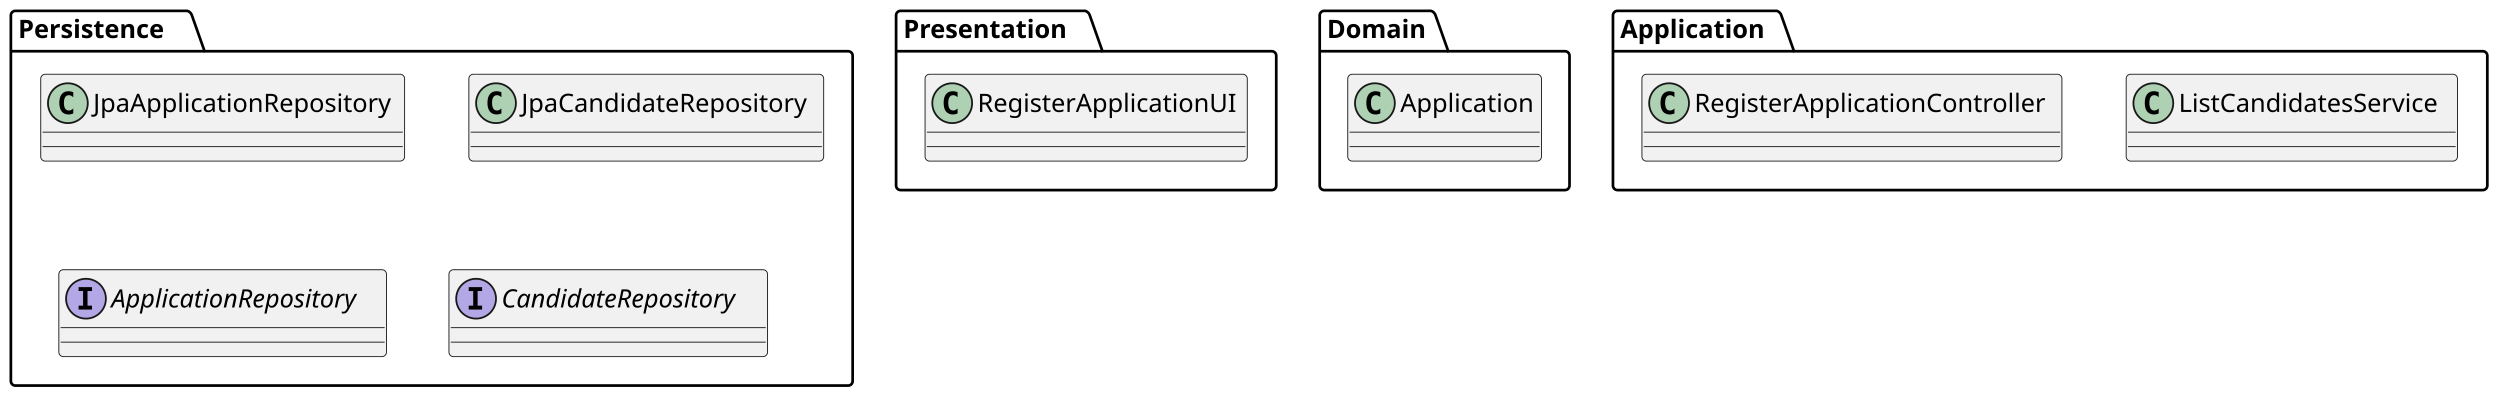
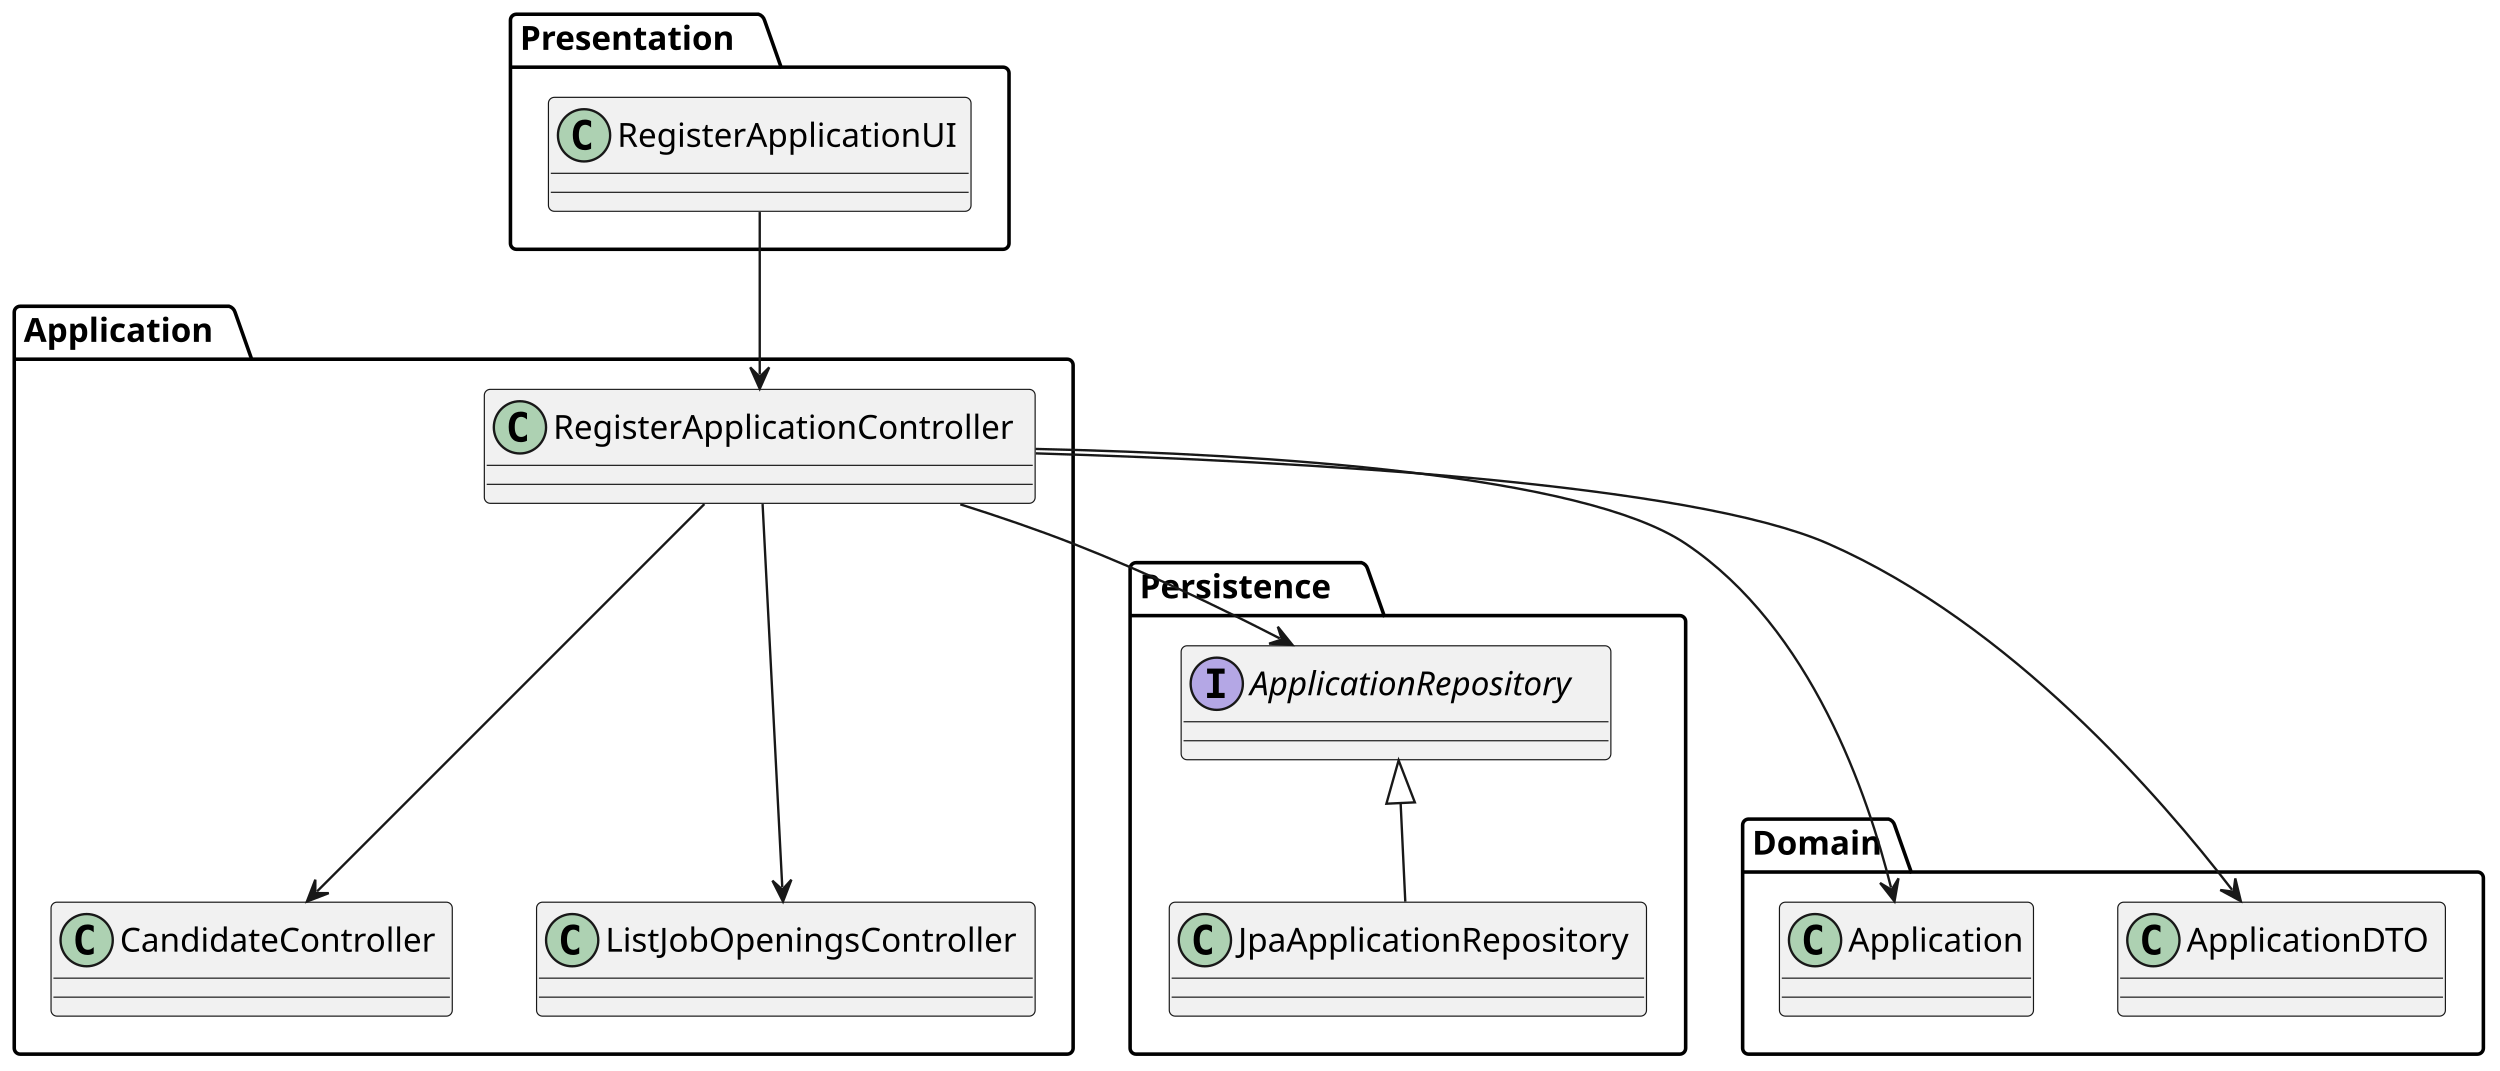
- <svg xmlns="http://www.w3.org/2000/svg" contentStyleType="text/css" height="220px" preserveAspectRatio="none" style="width:1381px;height:220px;background:#FFFFFF;" version="1.1" viewBox="0 0 1381 220" width="1381px" zoomAndPan="magnify">
+ <svg xmlns="http://www.w3.org/2000/svg" contentStyleType="text/css" height="451px" preserveAspectRatio="none" style="width:1053px;height:451px;background:#FFFFFF;" version="1.1" viewBox="0 0 1053 451" width="1053px" zoomAndPan="magnify">
  <defs />
  <g>
    <g id="cluster_Presentation">
-       <path d="M497.5,6 L599.5,6 A3.75,3.75 0 0 1 602,8.5 L609,28.297 L702.5,28.297 A2.5,2.5 0 0 1 705,30.797 L705,102.5 A2.5,2.5 0 0 1 702.5,105 L497.5,105 A2.5,2.5 0 0 1 495,102.5 L495,8.5 A2.5,2.5 0 0 1 497.5,6 " fill="none" style="stroke:#000000;stroke-width:1.5;" />
-       <line style="stroke:#000000;stroke-width:1.5;" x1="495" x2="609" y1="28.297" y2="28.297" />
-       <text fill="#000000" font-family="sans-serif" font-size="14" font-weight="bold" lengthAdjust="spacing" textLength="101" x="499" y="20.995">Presentation</text>
+       <path d="M217.5,6 L319.5,6 A3.75,3.75 0 0 1 322,8.5 L329,28.297 L422.5,28.297 A2.5,2.5 0 0 1 425,30.797 L425,102.5 A2.5,2.5 0 0 1 422.5,105 L217.5,105 A2.5,2.5 0 0 1 215,102.5 L215,8.5 A2.5,2.5 0 0 1 217.5,6 " fill="none" style="stroke:#000000;stroke-width:1.5;" />
+       <line style="stroke:#000000;stroke-width:1.5;" x1="215" x2="329" y1="28.297" y2="28.297" />
+       <text fill="#000000" font-family="sans-serif" font-size="14" font-weight="bold" lengthAdjust="spacing" textLength="101" x="219" y="20.995">Presentation</text>
    </g>
    <g id="cluster_Domain">
-       <path d="M731.5,6 L790.5,6 A3.75,3.75 0 0 1 793,8.5 L800,28.297 L864.5,28.297 A2.5,2.5 0 0 1 867,30.797 L867,102.5 A2.5,2.5 0 0 1 864.5,105 L731.5,105 A2.5,2.5 0 0 1 729,102.5 L729,8.5 A2.5,2.5 0 0 1 731.5,6 " fill="none" style="stroke:#000000;stroke-width:1.5;" />
-       <line style="stroke:#000000;stroke-width:1.5;" x1="729" x2="800" y1="28.297" y2="28.297" />
-       <text fill="#000000" font-family="sans-serif" font-size="14" font-weight="bold" lengthAdjust="spacing" textLength="58" x="733" y="20.995">Domain</text>
+       <path d="M736.5,345 L795.5,345 A3.75,3.75 0 0 1 798,347.5 L805,367.297 L1043.5,367.297 A2.5,2.5 0 0 1 1046,369.797 L1046,441.5 A2.5,2.5 0 0 1 1043.5,444 L736.5,444 A2.5,2.5 0 0 1 734,441.5 L734,347.5 A2.5,2.5 0 0 1 736.5,345 " fill="none" style="stroke:#000000;stroke-width:1.5;" />
+       <line style="stroke:#000000;stroke-width:1.5;" x1="734" x2="805" y1="367.297" y2="367.297" />
+       <text fill="#000000" font-family="sans-serif" font-size="14" font-weight="bold" lengthAdjust="spacing" textLength="58" x="738" y="359.995">Domain</text>
    </g>
    <g id="cluster_Persistence">
-       <path d="M8.5,6 L103.5,6 A3.75,3.75 0 0 1 106,8.5 L113,28.297 L468.5,28.297 A2.5,2.5 0 0 1 471,30.797 L471,210.5 A2.5,2.5 0 0 1 468.5,213 L8.5,213 A2.5,2.5 0 0 1 6,210.5 L6,8.5 A2.5,2.5 0 0 1 8.5,6 " fill="none" style="stroke:#000000;stroke-width:1.5;" />
-       <line style="stroke:#000000;stroke-width:1.5;" x1="6" x2="113" y1="28.297" y2="28.297" />
-       <text fill="#000000" font-family="sans-serif" font-size="14" font-weight="bold" lengthAdjust="spacing" textLength="94" x="10" y="20.995">Persistence</text>
+       <path d="M478.5,237 L573.5,237 A3.75,3.75 0 0 1 576,239.5 L583,259.297 L707.5,259.297 A2.5,2.5 0 0 1 710,261.797 L710,441.5 A2.5,2.5 0 0 1 707.5,444 L478.5,444 A2.5,2.5 0 0 1 476,441.5 L476,239.5 A2.5,2.5 0 0 1 478.5,237 " fill="none" style="stroke:#000000;stroke-width:1.5;" />
+       <line style="stroke:#000000;stroke-width:1.5;" x1="476" x2="583" y1="259.297" y2="259.297" />
+       <text fill="#000000" font-family="sans-serif" font-size="14" font-weight="bold" lengthAdjust="spacing" textLength="94" x="480" y="251.995">Persistence</text>
    </g>
    <g id="cluster_Application">
-       <path d="M893.5,6 L981.5,6 A3.75,3.75 0 0 1 984,8.5 L991,28.297 L1371.5,28.297 A2.5,2.5 0 0 1 1374,30.797 L1374,102.5 A2.5,2.5 0 0 1 1371.5,105 L893.5,105 A2.5,2.5 0 0 1 891,102.5 L891,8.5 A2.5,2.5 0 0 1 893.5,6 " fill="none" style="stroke:#000000;stroke-width:1.5;" />
-       <line style="stroke:#000000;stroke-width:1.5;" x1="891" x2="991" y1="28.297" y2="28.297" />
-       <text fill="#000000" font-family="sans-serif" font-size="14" font-weight="bold" lengthAdjust="spacing" textLength="87" x="895" y="20.995">Application</text>
+       <path d="M8.5,129 L96.5,129 A3.75,3.75 0 0 1 99,131.5 L106,151.297 L449.5,151.297 A2.5,2.5 0 0 1 452,153.797 L452,441.5 A2.5,2.5 0 0 1 449.5,444 L8.5,444 A2.5,2.5 0 0 1 6,441.5 L6,131.5 A2.5,2.5 0 0 1 8.5,129 " fill="none" style="stroke:#000000;stroke-width:1.5;" />
+       <line style="stroke:#000000;stroke-width:1.5;" x1="6" x2="106" y1="151.297" y2="151.297" />
+       <text fill="#000000" font-family="sans-serif" font-size="14" font-weight="bold" lengthAdjust="spacing" textLength="87" x="10" y="143.995">Application</text>
    </g>
    <g id="elem_RegisterApplicationUI">
-       <rect codeLine="2" fill="#F1F1F1" height="48" id="RegisterApplicationUI" rx="2.5" ry="2.5" style="stroke:#181818;stroke-width:0.5;" width="178" x="511" y="41" />
-       <ellipse cx="526" cy="57" fill="#ADD1B2" rx="11" ry="11" style="stroke:#181818;stroke-width:1.0;" />
-       <path d="M528.969,62.641 Q528.391,62.938 527.75,63.078 Q527.109,63.234 526.406,63.234 Q523.906,63.234 522.578,61.594 Q521.266,59.938 521.266,56.812 Q521.266,53.688 522.578,52.031 Q523.906,50.375 526.406,50.375 Q527.109,50.375 527.75,50.531 Q528.406,50.688 528.969,50.984 L528.969,53.703 Q528.344,53.125 527.75,52.859 Q527.156,52.578 526.531,52.578 Q525.188,52.578 524.5,53.656 Q523.812,54.719 523.812,56.812 Q523.812,58.906 524.5,59.984 Q525.188,61.047 526.531,61.047 Q527.156,61.047 527.75,60.781 Q528.344,60.5 528.969,59.922 L528.969,62.641 Z " fill="#000000" />
-       <text fill="#000000" font-family="sans-serif" font-size="14" lengthAdjust="spacing" textLength="146" x="540" y="61.847">RegisterApplicationUI</text>
-       <line style="stroke:#181818;stroke-width:0.5;" x1="512" x2="688" y1="73" y2="73" />
-       <line style="stroke:#181818;stroke-width:0.5;" x1="512" x2="688" y1="81" y2="81" />
+       <rect codeLine="2" fill="#F1F1F1" height="48" id="RegisterApplicationUI" rx="2.5" ry="2.5" style="stroke:#181818;stroke-width:0.5;" width="178" x="231" y="41" />
+       <ellipse cx="246" cy="57" fill="#ADD1B2" rx="11" ry="11" style="stroke:#181818;stroke-width:1.0;" />
+       <path d="M248.969,62.641 Q248.391,62.938 247.75,63.078 Q247.109,63.234 246.406,63.234 Q243.906,63.234 242.578,61.594 Q241.266,59.938 241.266,56.812 Q241.266,53.688 242.578,52.031 Q243.906,50.375 246.406,50.375 Q247.109,50.375 247.75,50.531 Q248.406,50.688 248.969,50.984 L248.969,53.703 Q248.344,53.125 247.75,52.859 Q247.156,52.578 246.531,52.578 Q245.188,52.578 244.5,53.656 Q243.812,54.719 243.812,56.812 Q243.812,58.906 244.5,59.984 Q245.188,61.047 246.531,61.047 Q247.156,61.047 247.75,60.781 Q248.344,60.5 248.969,59.922 L248.969,62.641 Z " fill="#000000" />
+       <text fill="#000000" font-family="sans-serif" font-size="14" lengthAdjust="spacing" textLength="146" x="260" y="61.847">RegisterApplicationUI</text>
+       <line style="stroke:#181818;stroke-width:0.5;" x1="232" x2="408" y1="73" y2="73" />
+       <line style="stroke:#181818;stroke-width:0.5;" x1="232" x2="408" y1="81" y2="81" />
    </g>
    <g id="elem_Application">
-       <rect codeLine="6" fill="#F1F1F1" height="48" id="Application" rx="2.5" ry="2.5" style="stroke:#181818;stroke-width:0.5;" width="107" x="744.5" y="41" />
-       <ellipse cx="759.5" cy="57" fill="#ADD1B2" rx="11" ry="11" style="stroke:#181818;stroke-width:1.0;" />
-       <path d="M762.469,62.641 Q761.891,62.938 761.25,63.078 Q760.609,63.234 759.906,63.234 Q757.406,63.234 756.078,61.594 Q754.766,59.938 754.766,56.812 Q754.766,53.688 756.078,52.031 Q757.406,50.375 759.906,50.375 Q760.609,50.375 761.25,50.531 Q761.906,50.688 762.469,50.984 L762.469,53.703 Q761.844,53.125 761.25,52.859 Q760.656,52.578 760.031,52.578 Q758.688,52.578 758,53.656 Q757.312,54.719 757.312,56.812 Q757.312,58.906 758,59.984 Q758.688,61.047 760.031,61.047 Q760.656,61.047 761.25,60.781 Q761.844,60.5 762.469,59.922 L762.469,62.641 Z " fill="#000000" />
-       <text fill="#000000" font-family="sans-serif" font-size="14" lengthAdjust="spacing" textLength="75" x="773.5" y="61.847">Application</text>
-       <line style="stroke:#181818;stroke-width:0.5;" x1="745.5" x2="850.5" y1="73" y2="73" />
-       <line style="stroke:#181818;stroke-width:0.5;" x1="745.5" x2="850.5" y1="81" y2="81" />
+       <rect codeLine="6" fill="#F1F1F1" height="48" id="Application" rx="2.5" ry="2.5" style="stroke:#181818;stroke-width:0.5;" width="107" x="749.5" y="380" />
+       <ellipse cx="764.5" cy="396" fill="#ADD1B2" rx="11" ry="11" style="stroke:#181818;stroke-width:1.0;" />
+       <path d="M767.469,401.641 Q766.891,401.938 766.25,402.078 Q765.609,402.234 764.906,402.234 Q762.406,402.234 761.078,400.594 Q759.766,398.938 759.766,395.812 Q759.766,392.688 761.078,391.031 Q762.406,389.375 764.906,389.375 Q765.609,389.375 766.25,389.531 Q766.906,389.688 767.469,389.984 L767.469,392.703 Q766.844,392.125 766.25,391.859 Q765.656,391.578 765.031,391.578 Q763.688,391.578 763,392.656 Q762.312,393.719 762.312,395.812 Q762.312,397.906 763,398.984 Q763.688,400.047 765.031,400.047 Q765.656,400.047 766.25,399.781 Q766.844,399.5 767.469,398.922 L767.469,401.641 Z " fill="#000000" />
+       <text fill="#000000" font-family="sans-serif" font-size="14" lengthAdjust="spacing" textLength="75" x="778.5" y="400.847">Application</text>
+       <line style="stroke:#181818;stroke-width:0.5;" x1="750.5" x2="855.5" y1="412" y2="412" />
+       <line style="stroke:#181818;stroke-width:0.5;" x1="750.5" x2="855.5" y1="420" y2="420" />
+     </g>
+     <g id="elem_ApplicationDTO">
+       <rect fill="#F1F1F1" height="48" id="ApplicationDTO" rx="2.5" ry="2.5" style="stroke:#181818;stroke-width:0.5;" width="138" x="892" y="380" />
+       <ellipse cx="907" cy="396" fill="#ADD1B2" rx="11" ry="11" style="stroke:#181818;stroke-width:1.0;" />
+       <path d="M909.969,401.641 Q909.391,401.938 908.75,402.078 Q908.109,402.234 907.406,402.234 Q904.906,402.234 903.578,400.594 Q902.266,398.938 902.266,395.812 Q902.266,392.688 903.578,391.031 Q904.906,389.375 907.406,389.375 Q908.109,389.375 908.75,389.531 Q909.406,389.688 909.969,389.984 L909.969,392.703 Q909.344,392.125 908.75,391.859 Q908.156,391.578 907.531,391.578 Q906.188,391.578 905.5,392.656 Q904.812,393.719 904.812,395.812 Q904.812,397.906 905.5,398.984 Q906.188,400.047 907.531,400.047 Q908.156,400.047 908.75,399.781 Q909.344,399.5 909.969,398.922 L909.969,401.641 Z " fill="#000000" />
+       <text fill="#000000" font-family="sans-serif" font-size="14" lengthAdjust="spacing" textLength="106" x="921" y="400.847">ApplicationDTO</text>
+       <line style="stroke:#181818;stroke-width:0.5;" x1="893" x2="1029" y1="412" y2="412" />
+       <line style="stroke:#181818;stroke-width:0.5;" x1="893" x2="1029" y1="420" y2="420" />
    </g>
    <g id="elem_JpaApplicationRepository">
-       <rect codeLine="10" fill="#F1F1F1" height="48" id="JpaApplicationRepository" rx="2.5" ry="2.5" style="stroke:#181818;stroke-width:0.5;" width="201" x="22.5" y="41" />
-       <ellipse cx="37.5" cy="57" fill="#ADD1B2" rx="11" ry="11" style="stroke:#181818;stroke-width:1.0;" />
-       <path d="M40.469,62.641 Q39.891,62.938 39.25,63.078 Q38.609,63.234 37.906,63.234 Q35.406,63.234 34.078,61.594 Q32.766,59.938 32.766,56.812 Q32.766,53.688 34.078,52.031 Q35.406,50.375 37.906,50.375 Q38.609,50.375 39.25,50.531 Q39.906,50.688 40.469,50.984 L40.469,53.703 Q39.844,53.125 39.25,52.859 Q38.656,52.578 38.031,52.578 Q36.688,52.578 36,53.656 Q35.312,54.719 35.312,56.812 Q35.312,58.906 36,59.984 Q36.688,61.047 38.031,61.047 Q38.656,61.047 39.25,60.781 Q39.844,60.5 40.469,59.922 L40.469,62.641 Z " fill="#000000" />
-       <text fill="#000000" font-family="sans-serif" font-size="14" lengthAdjust="spacing" textLength="169" x="51.5" y="61.847">JpaApplicationRepository</text>
-       <line style="stroke:#181818;stroke-width:0.5;" x1="23.5" x2="222.5" y1="73" y2="73" />
-       <line style="stroke:#181818;stroke-width:0.5;" x1="23.5" x2="222.5" y1="81" y2="81" />
-     </g>
-     <g id="elem_JpaCandidateRepository">
-       <rect codeLine="11" fill="#F1F1F1" height="48" id="JpaCandidateRepository" rx="2.5" ry="2.5" style="stroke:#181818;stroke-width:0.5;" width="196" x="259" y="41" />
-       <ellipse cx="274" cy="57" fill="#ADD1B2" rx="11" ry="11" style="stroke:#181818;stroke-width:1.0;" />
-       <path d="M276.969,62.641 Q276.391,62.938 275.75,63.078 Q275.109,63.234 274.406,63.234 Q271.906,63.234 270.578,61.594 Q269.266,59.938 269.266,56.812 Q269.266,53.688 270.578,52.031 Q271.906,50.375 274.406,50.375 Q275.109,50.375 275.75,50.531 Q276.406,50.688 276.969,50.984 L276.969,53.703 Q276.344,53.125 275.75,52.859 Q275.156,52.578 274.531,52.578 Q273.188,52.578 272.5,53.656 Q271.812,54.719 271.812,56.812 Q271.812,58.906 272.5,59.984 Q273.188,61.047 274.531,61.047 Q275.156,61.047 275.75,60.781 Q276.344,60.5 276.969,59.922 L276.969,62.641 Z " fill="#000000" />
-       <text fill="#000000" font-family="sans-serif" font-size="14" lengthAdjust="spacing" textLength="164" x="288" y="61.847">JpaCandidateRepository</text>
-       <line style="stroke:#181818;stroke-width:0.5;" x1="260" x2="454" y1="73" y2="73" />
-       <line style="stroke:#181818;stroke-width:0.5;" x1="260" x2="454" y1="81" y2="81" />
+       <rect codeLine="10" fill="#F1F1F1" height="48" id="JpaApplicationRepository" rx="2.5" ry="2.5" style="stroke:#181818;stroke-width:0.5;" width="201" x="492.5" y="380" />
+       <ellipse cx="507.5" cy="396" fill="#ADD1B2" rx="11" ry="11" style="stroke:#181818;stroke-width:1.0;" />
+       <path d="M510.469,401.641 Q509.891,401.938 509.25,402.078 Q508.609,402.234 507.906,402.234 Q505.406,402.234 504.078,400.594 Q502.766,398.938 502.766,395.812 Q502.766,392.688 504.078,391.031 Q505.406,389.375 507.906,389.375 Q508.609,389.375 509.25,389.531 Q509.906,389.688 510.469,389.984 L510.469,392.703 Q509.844,392.125 509.25,391.859 Q508.656,391.578 508.031,391.578 Q506.688,391.578 506,392.656 Q505.312,393.719 505.312,395.812 Q505.312,397.906 506,398.984 Q506.688,400.047 508.031,400.047 Q508.656,400.047 509.25,399.781 Q509.844,399.5 510.469,398.922 L510.469,401.641 Z " fill="#000000" />
+       <text fill="#000000" font-family="sans-serif" font-size="14" lengthAdjust="spacing" textLength="169" x="521.5" y="400.847">JpaApplicationRepository</text>
+       <line style="stroke:#181818;stroke-width:0.5;" x1="493.5" x2="692.5" y1="412" y2="412" />
+       <line style="stroke:#181818;stroke-width:0.5;" x1="493.5" x2="692.5" y1="420" y2="420" />
    </g>
    <g id="elem_ApplicationRepository">
-       <rect codeLine="12" fill="#F1F1F1" height="48" id="ApplicationRepository" rx="2.5" ry="2.5" style="stroke:#181818;stroke-width:0.5;" width="181" x="32.5" y="149" />
-       <ellipse cx="47.5" cy="165" fill="#B4A7E5" rx="11" ry="11" style="stroke:#181818;stroke-width:1.0;" />
-       <path d="M43.422,160.766 L43.422,158.609 L50.812,158.609 L50.812,160.766 L48.344,160.766 L48.344,168.844 L50.812,168.844 L50.812,171 L43.422,171 L43.422,168.844 L45.891,168.844 L45.891,160.766 L43.422,160.766 Z " fill="#000000" />
-       <text fill="#000000" font-family="sans-serif" font-size="14" font-style="italic" lengthAdjust="spacing" textLength="149" x="61.5" y="169.847">ApplicationRepository</text>
-       <line style="stroke:#181818;stroke-width:0.5;" x1="33.5" x2="212.5" y1="181" y2="181" />
-       <line style="stroke:#181818;stroke-width:0.5;" x1="33.5" x2="212.5" y1="189" y2="189" />
-     </g>
-     <g id="elem_CandidateRepository">
-       <rect codeLine="13" fill="#F1F1F1" height="48" id="CandidateRepository" rx="2.5" ry="2.5" style="stroke:#181818;stroke-width:0.5;" width="176" x="248" y="149" />
-       <ellipse cx="263" cy="165" fill="#B4A7E5" rx="11" ry="11" style="stroke:#181818;stroke-width:1.0;" />
-       <path d="M258.922,160.766 L258.922,158.609 L266.312,158.609 L266.312,160.766 L263.844,160.766 L263.844,168.844 L266.312,168.844 L266.312,171 L258.922,171 L258.922,168.844 L261.391,168.844 L261.391,160.766 L258.922,160.766 Z " fill="#000000" />
-       <text fill="#000000" font-family="sans-serif" font-size="14" font-style="italic" lengthAdjust="spacing" textLength="144" x="277" y="169.847">CandidateRepository</text>
-       <line style="stroke:#181818;stroke-width:0.5;" x1="249" x2="423" y1="181" y2="181" />
-       <line style="stroke:#181818;stroke-width:0.5;" x1="249" x2="423" y1="189" y2="189" />
+       <rect codeLine="11" fill="#F1F1F1" height="48" id="ApplicationRepository" rx="2.5" ry="2.5" style="stroke:#181818;stroke-width:0.5;" width="181" x="497.5" y="272" />
+       <ellipse cx="512.5" cy="288" fill="#B4A7E5" rx="11" ry="11" style="stroke:#181818;stroke-width:1.0;" />
+       <path d="M508.422,283.766 L508.422,281.609 L515.812,281.609 L515.812,283.766 L513.344,283.766 L513.344,291.844 L515.812,291.844 L515.812,294 L508.422,294 L508.422,291.844 L510.891,291.844 L510.891,283.766 L508.422,283.766 Z " fill="#000000" />
+       <text fill="#000000" font-family="sans-serif" font-size="14" font-style="italic" lengthAdjust="spacing" textLength="149" x="526.5" y="292.847">ApplicationRepository</text>
+       <line style="stroke:#181818;stroke-width:0.5;" x1="498.5" x2="677.5" y1="304" y2="304" />
+       <line style="stroke:#181818;stroke-width:0.5;" x1="498.5" x2="677.5" y1="312" y2="312" />
    </g>
    <g id="elem_RegisterApplicationController">
-       <rect codeLine="17" fill="#F1F1F1" height="48" id="RegisterApplicationController" rx="2.5" ry="2.5" style="stroke:#181818;stroke-width:0.5;" width="232" x="907" y="41" />
-       <ellipse cx="922" cy="57" fill="#ADD1B2" rx="11" ry="11" style="stroke:#181818;stroke-width:1.0;" />
-       <path d="M924.969,62.641 Q924.391,62.938 923.75,63.078 Q923.109,63.234 922.406,63.234 Q919.906,63.234 918.578,61.594 Q917.266,59.938 917.266,56.812 Q917.266,53.688 918.578,52.031 Q919.906,50.375 922.406,50.375 Q923.109,50.375 923.75,50.531 Q924.406,50.688 924.969,50.984 L924.969,53.703 Q924.344,53.125 923.75,52.859 Q923.156,52.578 922.531,52.578 Q921.188,52.578 920.5,53.656 Q919.812,54.719 919.812,56.812 Q919.812,58.906 920.5,59.984 Q921.188,61.047 922.531,61.047 Q923.156,61.047 923.75,60.781 Q924.344,60.5 924.969,59.922 L924.969,62.641 Z " fill="#000000" />
-       <text fill="#000000" font-family="sans-serif" font-size="14" lengthAdjust="spacing" textLength="200" x="936" y="61.847">RegisterApplicationController</text>
-       <line style="stroke:#181818;stroke-width:0.5;" x1="908" x2="1138" y1="73" y2="73" />
-       <line style="stroke:#181818;stroke-width:0.5;" x1="908" x2="1138" y1="81" y2="81" />
+       <rect codeLine="15" fill="#F1F1F1" height="48" id="RegisterApplicationController" rx="2.5" ry="2.5" style="stroke:#181818;stroke-width:0.5;" width="232" x="204" y="164" />
+       <ellipse cx="219" cy="180" fill="#ADD1B2" rx="11" ry="11" style="stroke:#181818;stroke-width:1.0;" />
+       <path d="M221.969,185.641 Q221.391,185.938 220.75,186.078 Q220.109,186.234 219.406,186.234 Q216.906,186.234 215.578,184.594 Q214.266,182.938 214.266,179.812 Q214.266,176.688 215.578,175.031 Q216.906,173.375 219.406,173.375 Q220.109,173.375 220.75,173.531 Q221.406,173.688 221.969,173.984 L221.969,176.703 Q221.344,176.125 220.75,175.859 Q220.156,175.578 219.531,175.578 Q218.188,175.578 217.5,176.656 Q216.812,177.719 216.812,179.812 Q216.812,181.906 217.5,182.984 Q218.188,184.047 219.531,184.047 Q220.156,184.047 220.75,183.781 Q221.344,183.5 221.969,182.922 L221.969,185.641 Z " fill="#000000" />
+       <text fill="#000000" font-family="sans-serif" font-size="14" lengthAdjust="spacing" textLength="200" x="233" y="184.847">RegisterApplicationController</text>
+       <line style="stroke:#181818;stroke-width:0.5;" x1="205" x2="435" y1="196" y2="196" />
+       <line style="stroke:#181818;stroke-width:0.5;" x1="205" x2="435" y1="204" y2="204" />
    </g>
-     <g id="elem_ListCandidatesService">
-       <rect codeLine="18" fill="#F1F1F1" height="48" id="ListCandidatesService" rx="2.5" ry="2.5" style="stroke:#181818;stroke-width:0.5;" width="183" x="1174.5" y="41" />
-       <ellipse cx="1189.5" cy="57" fill="#ADD1B2" rx="11" ry="11" style="stroke:#181818;stroke-width:1.0;" />
-       <path d="M1192.469,62.641 Q1191.891,62.938 1191.25,63.078 Q1190.609,63.234 1189.906,63.234 Q1187.406,63.234 1186.078,61.594 Q1184.766,59.938 1184.766,56.812 Q1184.766,53.688 1186.078,52.031 Q1187.406,50.375 1189.906,50.375 Q1190.609,50.375 1191.25,50.531 Q1191.906,50.688 1192.469,50.984 L1192.469,53.703 Q1191.844,53.125 1191.25,52.859 Q1190.656,52.578 1190.031,52.578 Q1188.688,52.578 1188,53.656 Q1187.312,54.719 1187.312,56.812 Q1187.312,58.906 1188,59.984 Q1188.688,61.047 1190.031,61.047 Q1190.656,61.047 1191.25,60.781 Q1191.844,60.5 1192.469,59.922 L1192.469,62.641 Z " fill="#000000" />
-       <text fill="#000000" font-family="sans-serif" font-size="14" lengthAdjust="spacing" textLength="151" x="1203.5" y="61.847">ListCandidatesService</text>
-       <line style="stroke:#181818;stroke-width:0.5;" x1="1175.5" x2="1356.5" y1="73" y2="73" />
-       <line style="stroke:#181818;stroke-width:0.5;" x1="1175.5" x2="1356.5" y1="81" y2="81" />
+     <g id="elem_CandidateController">
+       <rect codeLine="16" fill="#F1F1F1" height="48" id="CandidateController" rx="2.5" ry="2.5" style="stroke:#181818;stroke-width:0.5;" width="169" x="21.5" y="380" />
+       <ellipse cx="36.5" cy="396" fill="#ADD1B2" rx="11" ry="11" style="stroke:#181818;stroke-width:1.0;" />
+       <path d="M39.469,401.641 Q38.891,401.938 38.25,402.078 Q37.609,402.234 36.906,402.234 Q34.406,402.234 33.078,400.594 Q31.766,398.938 31.766,395.812 Q31.766,392.688 33.078,391.031 Q34.406,389.375 36.906,389.375 Q37.609,389.375 38.25,389.531 Q38.906,389.688 39.469,389.984 L39.469,392.703 Q38.844,392.125 38.25,391.859 Q37.656,391.578 37.031,391.578 Q35.688,391.578 35,392.656 Q34.312,393.719 34.312,395.812 Q34.312,397.906 35,398.984 Q35.688,400.047 37.031,400.047 Q37.656,400.047 38.25,399.781 Q38.844,399.5 39.469,398.922 L39.469,401.641 Z " fill="#000000" />
+       <text fill="#000000" font-family="sans-serif" font-size="14" lengthAdjust="spacing" textLength="137" x="50.5" y="400.847">CandidateController</text>
+       <line style="stroke:#181818;stroke-width:0.5;" x1="22.5" x2="189.5" y1="412" y2="412" />
+       <line style="stroke:#181818;stroke-width:0.5;" x1="22.5" x2="189.5" y1="420" y2="420" />
+     </g>
+     <g id="elem_ListJobOpeningsController">
+       <rect codeLine="17" fill="#F1F1F1" height="48" id="ListJobOpeningsController" rx="2.5" ry="2.5" style="stroke:#181818;stroke-width:0.5;" width="210" x="226" y="380" />
+       <ellipse cx="241" cy="396" fill="#ADD1B2" rx="11" ry="11" style="stroke:#181818;stroke-width:1.0;" />
+       <path d="M243.969,401.641 Q243.391,401.938 242.75,402.078 Q242.109,402.234 241.406,402.234 Q238.906,402.234 237.578,400.594 Q236.266,398.938 236.266,395.812 Q236.266,392.688 237.578,391.031 Q238.906,389.375 241.406,389.375 Q242.109,389.375 242.75,389.531 Q243.406,389.688 243.969,389.984 L243.969,392.703 Q243.344,392.125 242.75,391.859 Q242.156,391.578 241.531,391.578 Q240.188,391.578 239.5,392.656 Q238.812,393.719 238.812,395.812 Q238.812,397.906 239.5,398.984 Q240.188,400.047 241.531,400.047 Q242.156,400.047 242.75,399.781 Q243.344,399.5 243.969,398.922 L243.969,401.641 Z " fill="#000000" />
+       <text fill="#000000" font-family="sans-serif" font-size="14" lengthAdjust="spacing" textLength="178" x="255" y="400.847">ListJobOpeningsController</text>
+       <line style="stroke:#181818;stroke-width:0.5;" x1="227" x2="435" y1="412" y2="412" />
+       <line style="stroke:#181818;stroke-width:0.5;" x1="227" x2="435" y1="420" y2="420" />
+     </g>
+     <g id="link_RegisterApplicationUI_RegisterApplicationController">
+       <path codeLine="20" d="M320,89.33 C320,110.76 320,136.34 320,157.74 " fill="none" id="RegisterApplicationUI-to-RegisterApplicationController" style="stroke:#181818;stroke-width:1.0;" />
+       <polygon fill="#181818" points="320,163.74,324,154.74,320,158.74,316,154.74,320,163.74" style="stroke:#181818;stroke-width:1.0;" />
+     </g>
+     <g id="link_RegisterApplicationController_ApplicationRepository">
+       <path codeLine="21" d="M404.47,212.43 C420.42,217.46 436.84,223.07 452,229 C483.65,241.39 512.744,255.387 539.044,268.907 " fill="none" id="RegisterApplicationController-to-ApplicationRepository" style="stroke:#181818;stroke-width:1.0;" />
+       <polygon fill="#181818" points="544.38,271.65,538.205,263.978,539.933,269.364,534.547,271.093,544.38,271.65" style="stroke:#181818;stroke-width:1.0;" />
+     </g>
+     <g id="link_ApplicationRepository_JpaApplicationRepository">
+       <path codeLine="22" d="M589.944,338.24 C590.774,355.92 591.07,362.13 591.91,379.79 " fill="none" id="ApplicationRepository-backto-JpaApplicationRepository" style="stroke:#181818;stroke-width:1.0;" />
+       <polygon fill="none" points="589.1,320.26,583.951,338.522,595.938,337.959,589.1,320.26" style="stroke:#181818;stroke-width:1.0;" />
+     </g>
+     <g id="link_RegisterApplicationController_Application">
+       <path codeLine="23" d="M436.16,189.09 C534.62,191.28 666.55,199.84 710,229 C763.19,264.69 786.832,335.26 796.502,373.85 " fill="none" id="RegisterApplicationController-to-Application" style="stroke:#181818;stroke-width:1.0;" />
+       <polygon fill="#181818" points="797.96,379.67,799.652,369.968,796.745,374.82,791.892,371.912,797.96,379.67" style="stroke:#181818;stroke-width:1.0;" />
+     </g>
+     <g id="link_RegisterApplicationController_ApplicationDTO">
+       <path codeLine="24" d="M436.3,190.96 C549.36,194.35 712.23,203.63 770,229 C847.01,262.81 910.007,335.688 940.167,374.808 " fill="none" id="RegisterApplicationController-to-ApplicationDTO" style="stroke:#181818;stroke-width:1.0;" />
+       <polygon fill="#181818" points="943.83,379.56,941.503,369.99,940.777,375.6,935.167,374.875,943.83,379.56" style="stroke:#181818;stroke-width:1.0;" />
+     </g>
+     <g id="link_RegisterApplicationController_CandidateController">
+       <path codeLine="25" d="M296.69,212.31 C255.53,253.47 174.663,334.337 133.523,375.477 " fill="none" id="RegisterApplicationController-to-CandidateController" style="stroke:#181818;stroke-width:1.0;" />
+       <polygon fill="#181818" points="129.28,379.72,138.472,376.185,132.815,376.185,132.815,370.528,129.28,379.72" style="stroke:#181818;stroke-width:1.0;" />
+     </g>
+     <g id="link_RegisterApplicationController_ListJobOpeningsController">
+       <path codeLine="26" d="M321.2,212.31 C323.31,253.47 327.383,332.588 329.493,373.728 " fill="none" id="RegisterApplicationController-to-ListJobOpeningsController" style="stroke:#181818;stroke-width:1.0;" />
+       <polygon fill="#181818" points="329.8,379.72,333.334,370.527,329.544,374.727,325.344,370.937,329.8,379.72" style="stroke:#181818;stroke-width:1.0;" />
    </g>
  </g>
</svg>
